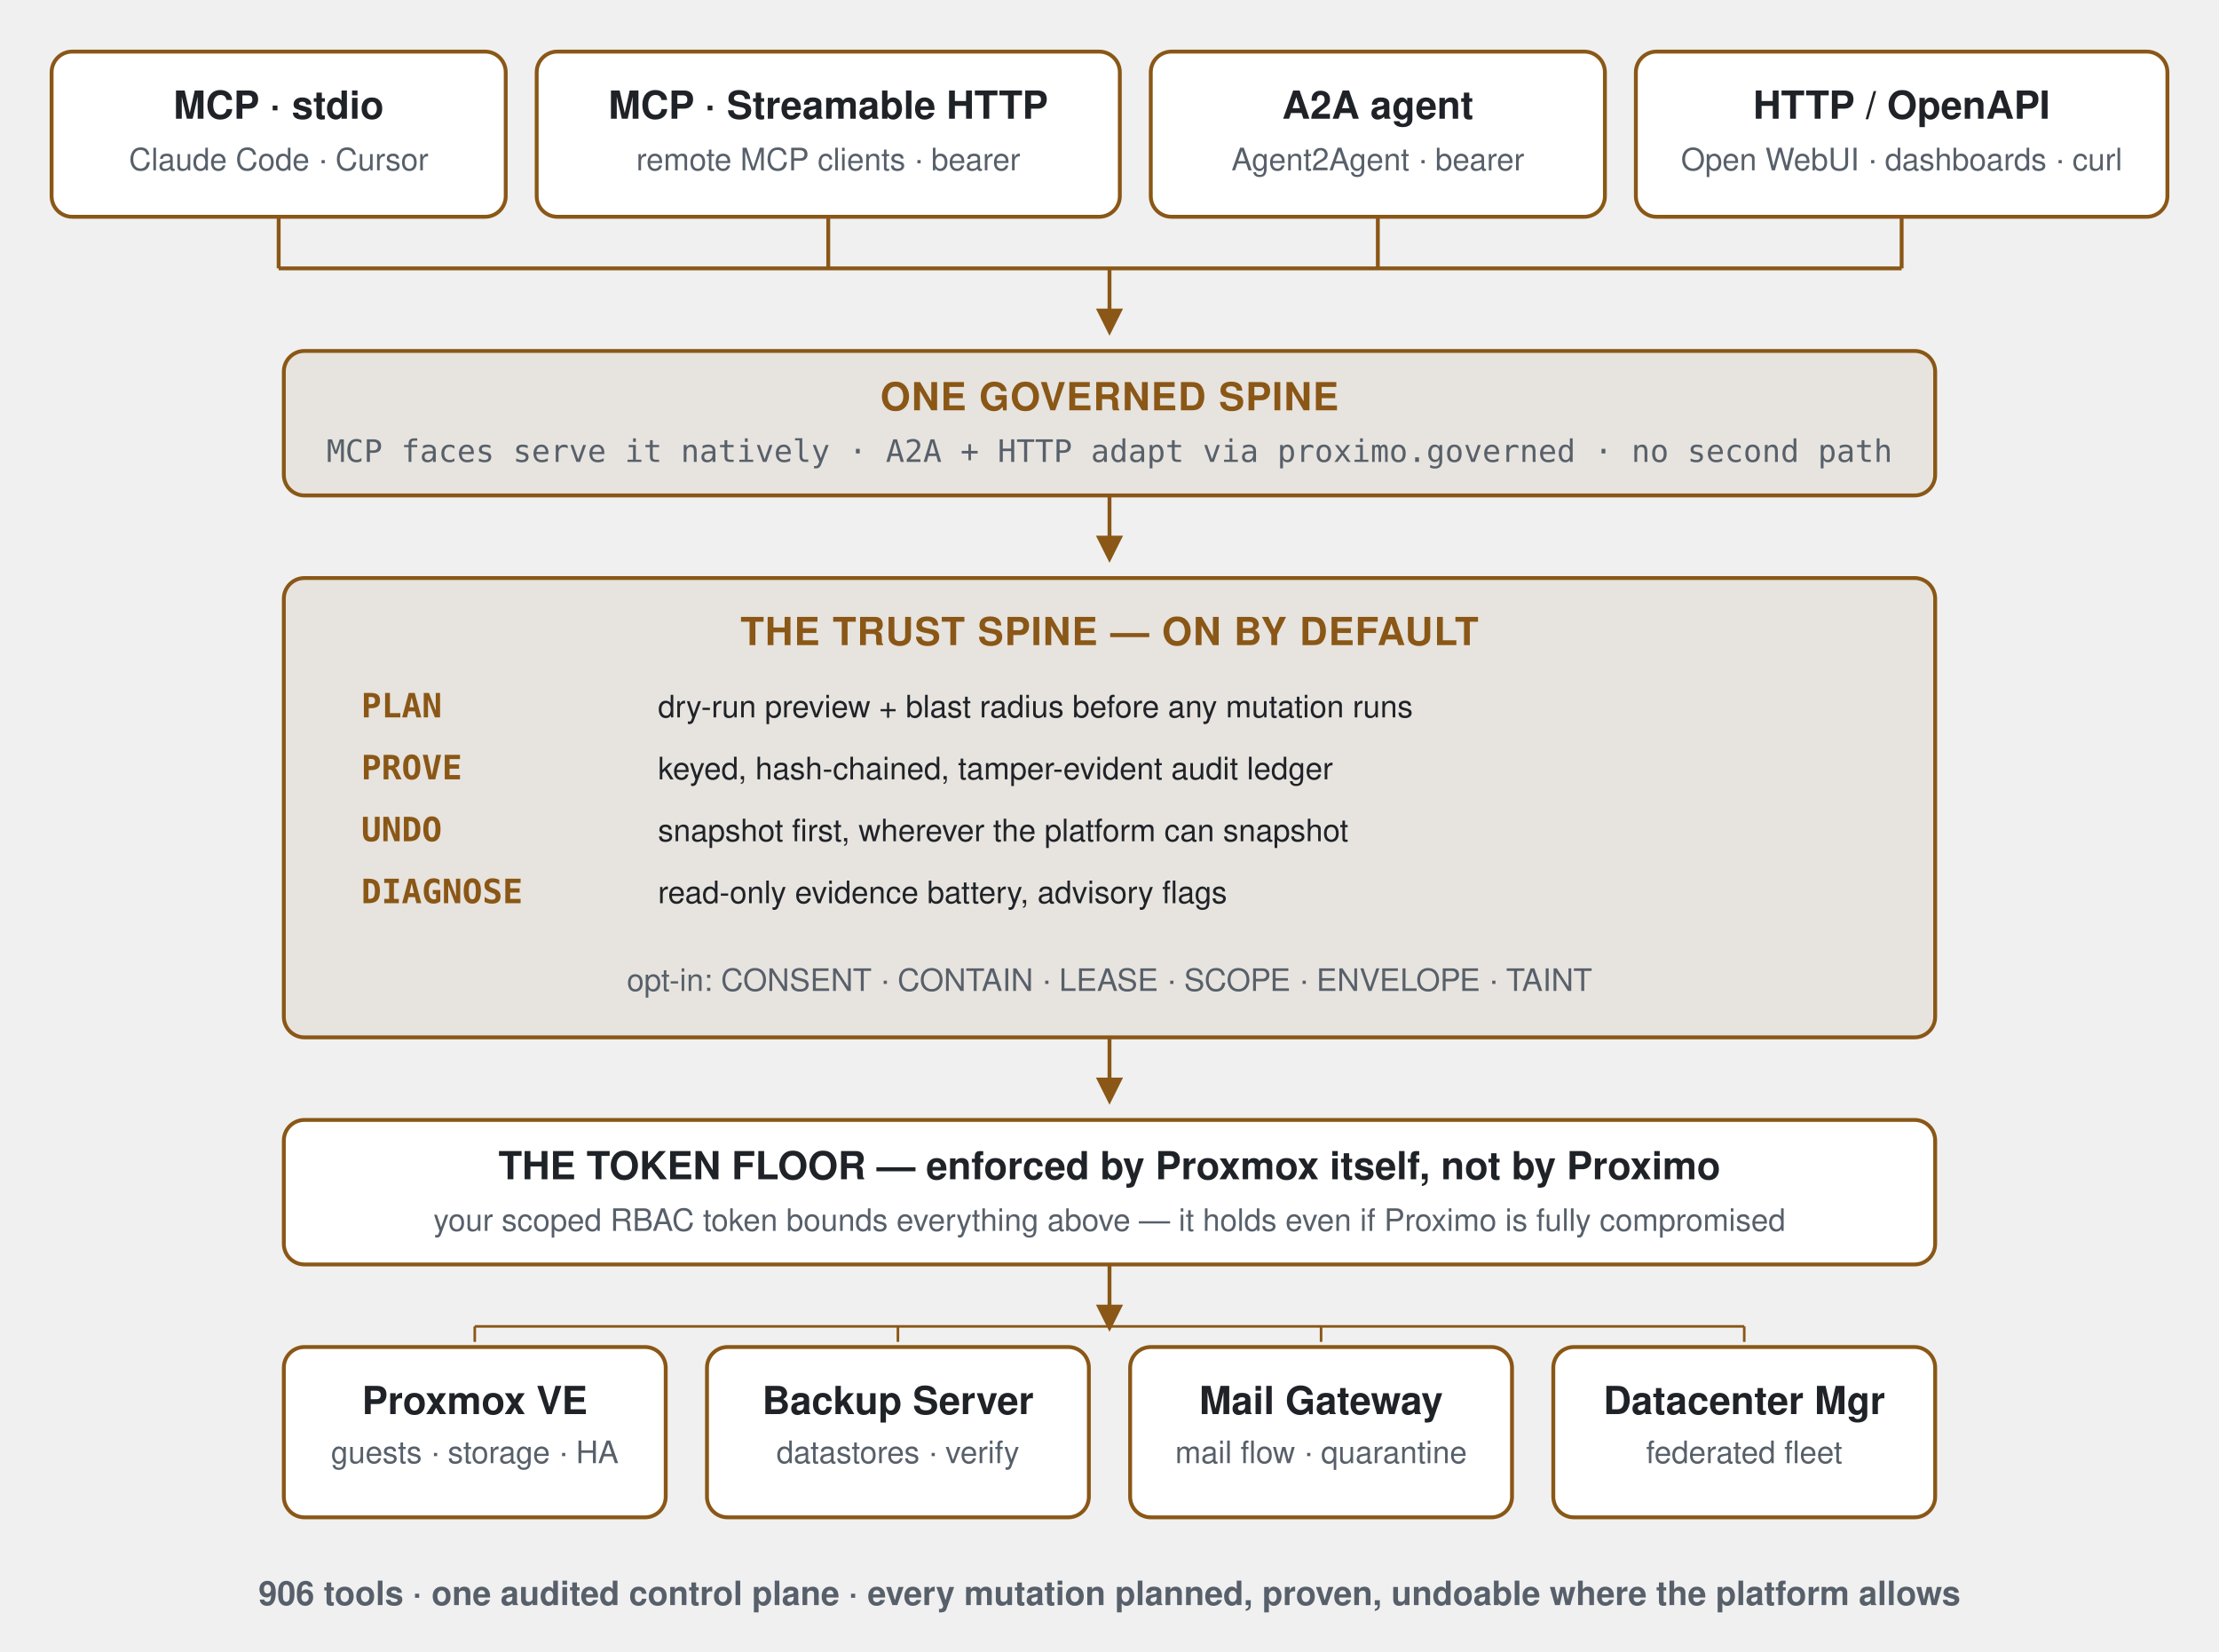
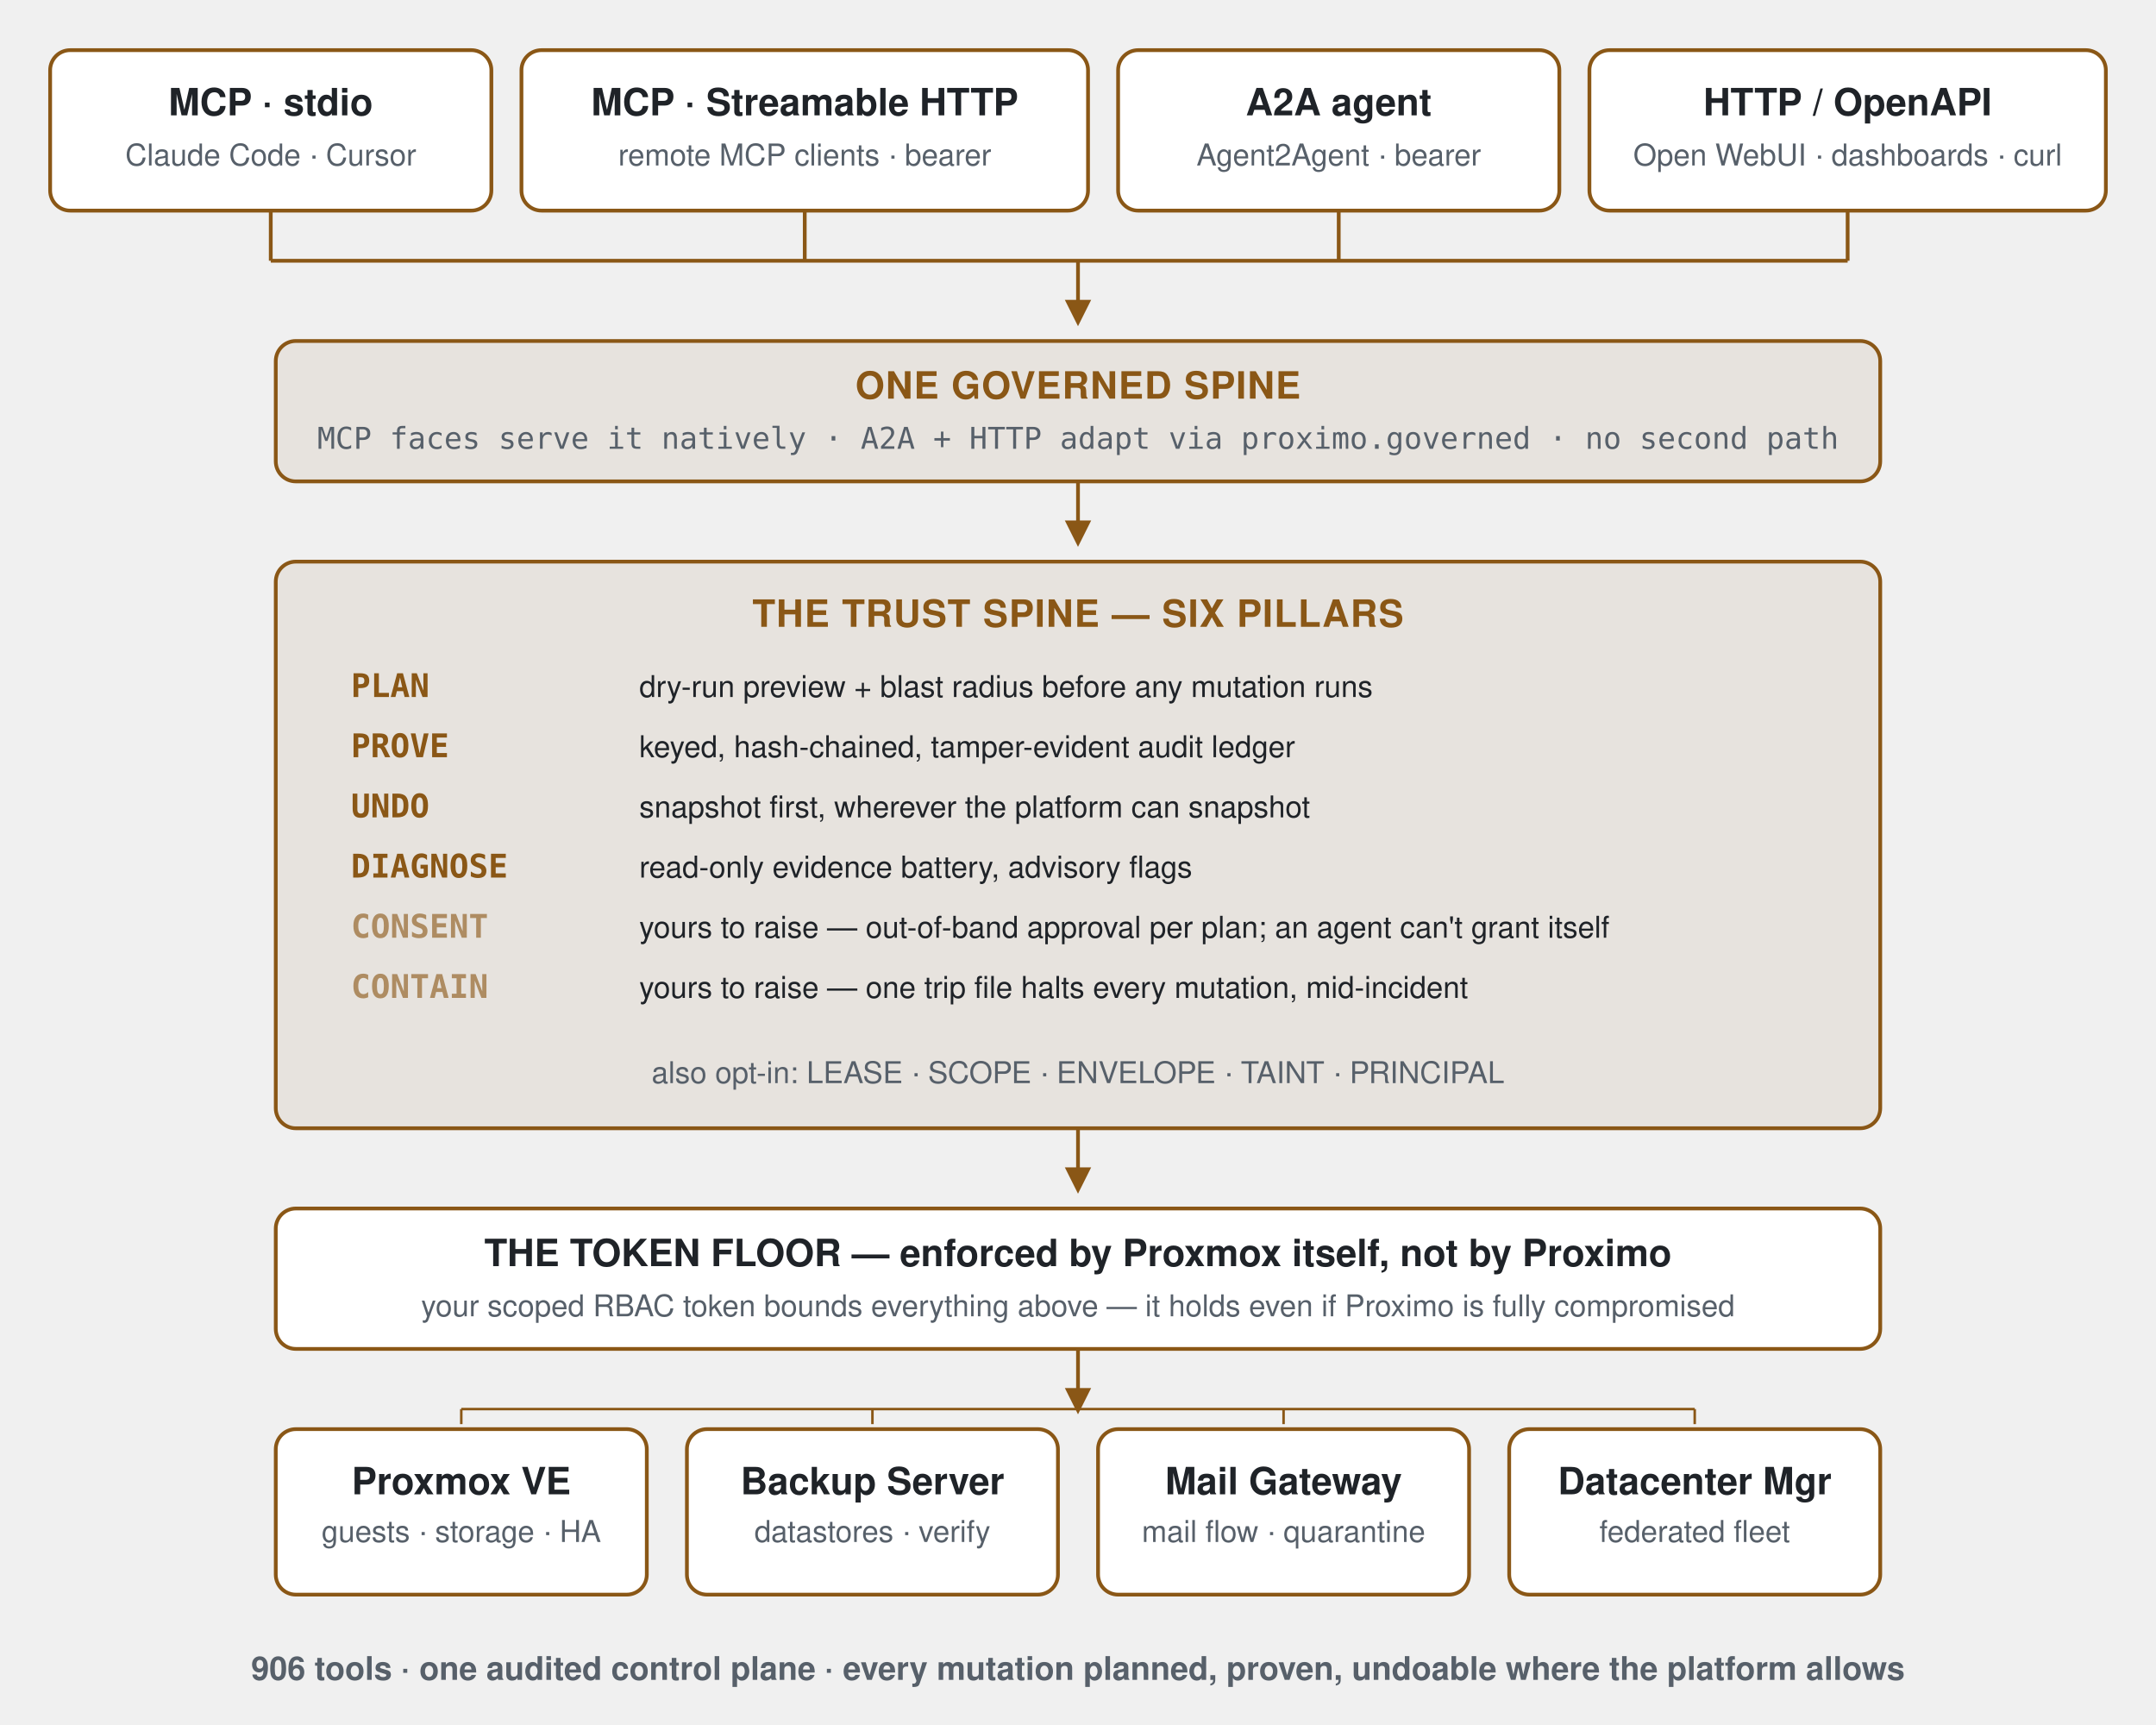
- <svg xmlns="http://www.w3.org/2000/svg" viewBox="0 0 860 640" role="img" aria-label="Proximo architecture: MCP (stdio and Streamable HTTP), A2A, and API clients over one governed spine, the trust spine, the token floor, four Proxmox products">
+ <svg xmlns="http://www.w3.org/2000/svg" viewBox="0 0 860 688" role="img" aria-label="Proximo architecture: MCP (stdio and Streamable HTTP), A2A, and API clients over one governed spine, the six-pillar trust spine (PLAN, PROVE, UNDO, DIAGNOSE standing by default; CONSENT and CONTAIN yours to raise), the token floor, four Proxmox products">
  <style>
    .t  { font: 600 15px -apple-system,'Segoe UI',Helvetica,Arial,sans-serif; fill: #1f2328; }
    .s  { font: 12px -apple-system,'Segoe UI',Helvetica,Arial,sans-serif; fill: #57606a; }
    .m  { font: 12px ui-monospace,SFMono-Regular,Menlo,Consolas,monospace; fill: #57606a; }
    .h  { font: 700 15px -apple-system,'Segoe UI',Helvetica,Arial,sans-serif; fill: #8a5716; letter-spacing: .4px; }
    .p  { font: 600 13px ui-monospace,SFMono-Regular,Menlo,Consolas,monospace; fill: #8a5716; }
+     .po { font: 600 13px ui-monospace,SFMono-Regular,Menlo,Consolas,monospace; fill: #8a5716; opacity: .62; }
    .pd { font: 12px -apple-system,'Segoe UI',Helvetica,Arial,sans-serif; fill: #1f2328; }
    .cap{ font: 600 13px -apple-system,'Segoe UI',Helvetica,Arial,sans-serif; fill: #57606a; }
  </style>
  <defs>
    <marker id="a" viewBox="0 0 10 10" refX="8" refY="5" markerWidth="7" markerHeight="7" orient="auto-start-reverse">
      <path d="M0 0 L10 5 L0 10 z" fill="#8a5716" />
    </marker>
  </defs>
  <rect x="20" y="20" width="176" height="64" rx="8" fill="#ffffff" stroke="#8a5716" stroke-width="1.5" />
  <text x="108" y="46" text-anchor="middle" class="t">MCP · stdio</text>
  <text x="108" y="66" text-anchor="middle" class="s">Claude Code · Cursor</text>
  <rect x="208" y="20" width="226" height="64" rx="8" fill="#ffffff" stroke="#8a5716" stroke-width="1.5" />
  <text x="321" y="46" text-anchor="middle" class="t">MCP · Streamable HTTP</text>
  <text x="321" y="66" text-anchor="middle" class="s">remote MCP clients · bearer</text>
  <rect x="446" y="20" width="176" height="64" rx="8" fill="#ffffff" stroke="#8a5716" stroke-width="1.5" />
  <text x="534" y="46" text-anchor="middle" class="t">A2A agent</text>
  <text x="534" y="66" text-anchor="middle" class="s">Agent2Agent · bearer</text>
  <rect x="634" y="20" width="206" height="64" rx="8" fill="#ffffff" stroke="#8a5716" stroke-width="1.5" />
  <text x="737" y="46" text-anchor="middle" class="t">HTTP / OpenAPI</text>
  <text x="737" y="66" text-anchor="middle" class="s">Open WebUI · dashboards · curl</text>
  <path d="M108 84 V104 M321 84 V104 M534 84 V104 M737 84 V104 M108 104 H737" fill="none" stroke="#8a5716" stroke-width="1.5" />
  <path d="M430 104 V128" fill="none" stroke="#8a5716" stroke-width="1.5" marker-end="url(#a)" />
  <rect x="110" y="136" width="640" height="56" rx="8" fill="#8a571614" stroke="#8a5716" stroke-width="1.5" />
  <text x="430" y="159" text-anchor="middle" class="h">ONE GOVERNED SPINE</text>
  <text x="430" y="179" text-anchor="middle" class="m">MCP faces serve it natively · A2A + HTTP adapt via proximo.governed · no second path</text>
  <path d="M430 192 V216" fill="none" stroke="#8a5716" stroke-width="1.5" marker-end="url(#a)" />
-   <rect x="110" y="224" width="640" height="178" rx="8" fill="#8a571614" stroke="#8a5716" stroke-width="1.5" />
-   <text x="430" y="250" text-anchor="middle" class="h">THE TRUST SPINE — ON BY DEFAULT</text>
+   <rect x="110" y="224" width="640" height="226" rx="8" fill="#8a571614" stroke="#8a5716" stroke-width="1.5" />
+   <text x="430" y="250" text-anchor="middle" class="h">THE TRUST SPINE — SIX PILLARS</text>
  <text x="140" y="278" class="p">PLAN</text>
  <text x="255" y="278" class="pd">dry-run preview + blast radius before any mutation runs</text>
  <text x="140" y="302" class="p">PROVE</text>
  <text x="255" y="302" class="pd">keyed, hash-chained, tamper-evident audit ledger</text>
  <text x="140" y="326" class="p">UNDO</text>
  <text x="255" y="326" class="pd">snapshot first, wherever the platform can snapshot</text>
  <text x="140" y="350" class="p">DIAGNOSE</text>
  <text x="255" y="350" class="pd">read-only evidence battery, advisory flags</text>
-   <text x="430" y="384" text-anchor="middle" class="s">opt-in: CONSENT · CONTAIN · LEASE · SCOPE · ENVELOPE · TAINT</text>
-   <path d="M430 402 V426" fill="none" stroke="#8a5716" stroke-width="1.5" marker-end="url(#a)" />
-   <rect x="110" y="434" width="640" height="56" rx="8" fill="#ffffff" stroke="#8a5716" stroke-width="1.5" />
-   <text x="430" y="457" text-anchor="middle" class="t">THE TOKEN FLOOR — enforced by Proxmox itself, not by Proximo</text>
-   <text x="430" y="477" text-anchor="middle" class="s">your scoped RBAC token bounds everything above — it holds even if Proximo is fully compromised</text>
-   <path d="M430 490 V514" fill="none" stroke="#8a5716" stroke-width="1.5" marker-end="url(#a)" />
-   <path d="M184 514 H676" fill="none" stroke="#8a5716" stroke-width="1" />
-   <path d="M184 514 V520 M348 514 V520 M512 514 V520 M676 514 V520" fill="none" stroke="#8a5716" stroke-width="1" />
-   <rect x="110" y="522" width="148" height="66" rx="8" fill="#ffffff" stroke="#8a5716" stroke-width="1.5" />
-   <text x="184" y="548" text-anchor="middle" class="t">Proxmox VE</text>
-   <text x="184" y="567" text-anchor="middle" class="s">guests · storage · HA</text>
-   <rect x="274" y="522" width="148" height="66" rx="8" fill="#ffffff" stroke="#8a5716" stroke-width="1.5" />
-   <text x="348" y="548" text-anchor="middle" class="t">Backup Server</text>
-   <text x="348" y="567" text-anchor="middle" class="s">datastores · verify</text>
-   <rect x="438" y="522" width="148" height="66" rx="8" fill="#ffffff" stroke="#8a5716" stroke-width="1.5" />
-   <text x="512" y="548" text-anchor="middle" class="t">Mail Gateway</text>
-   <text x="512" y="567" text-anchor="middle" class="s">mail flow · quarantine</text>
-   <rect x="602" y="522" width="148" height="66" rx="8" fill="#ffffff" stroke="#8a5716" stroke-width="1.5" />
-   <text x="676" y="548" text-anchor="middle" class="t">Datacenter Mgr</text>
-   <text x="676" y="567" text-anchor="middle" class="s">federated fleet</text>
-   <text x="430" y="622" text-anchor="middle" class="cap">906 tools · one audited control plane · every mutation planned, proven, undoable where the platform allows</text>
+   <text x="140" y="374" class="po">CONSENT</text>
+   <text x="255" y="374" class="pd">yours to raise — out-of-band approval per plan; an agent can't grant itself</text>
+   <text x="140" y="398" class="po">CONTAIN</text>
+   <text x="255" y="398" class="pd">yours to raise — one trip file halts every mutation, mid-incident</text>
+   <text x="430" y="432" text-anchor="middle" class="s">also opt-in: LEASE · SCOPE · ENVELOPE · TAINT · PRINCIPAL</text>
+   <path d="M430 450 V474" fill="none" stroke="#8a5716" stroke-width="1.5" marker-end="url(#a)" />
+   <rect x="110" y="482" width="640" height="56" rx="8" fill="#ffffff" stroke="#8a5716" stroke-width="1.5" />
+   <text x="430" y="505" text-anchor="middle" class="t">THE TOKEN FLOOR — enforced by Proxmox itself, not by Proximo</text>
+   <text x="430" y="525" text-anchor="middle" class="s">your scoped RBAC token bounds everything above — it holds even if Proximo is fully compromised</text>
+   <path d="M430 538 V562" fill="none" stroke="#8a5716" stroke-width="1.5" marker-end="url(#a)" />
+   <path d="M184 562 H676" fill="none" stroke="#8a5716" stroke-width="1" />
+   <path d="M184 562 V568 M348 562 V568 M512 562 V568 M676 562 V568" fill="none" stroke="#8a5716" stroke-width="1" />
+   <rect x="110" y="570" width="148" height="66" rx="8" fill="#ffffff" stroke="#8a5716" stroke-width="1.5" />
+   <text x="184" y="596" text-anchor="middle" class="t">Proxmox VE</text>
+   <text x="184" y="615" text-anchor="middle" class="s">guests · storage · HA</text>
+   <rect x="274" y="570" width="148" height="66" rx="8" fill="#ffffff" stroke="#8a5716" stroke-width="1.5" />
+   <text x="348" y="596" text-anchor="middle" class="t">Backup Server</text>
+   <text x="348" y="615" text-anchor="middle" class="s">datastores · verify</text>
+   <rect x="438" y="570" width="148" height="66" rx="8" fill="#ffffff" stroke="#8a5716" stroke-width="1.5" />
+   <text x="512" y="596" text-anchor="middle" class="t">Mail Gateway</text>
+   <text x="512" y="615" text-anchor="middle" class="s">mail flow · quarantine</text>
+   <rect x="602" y="570" width="148" height="66" rx="8" fill="#ffffff" stroke="#8a5716" stroke-width="1.5" />
+   <text x="676" y="596" text-anchor="middle" class="t">Datacenter Mgr</text>
+   <text x="676" y="615" text-anchor="middle" class="s">federated fleet</text>
+   <text x="430" y="670" text-anchor="middle" class="cap">906 tools · one audited control plane · every mutation planned, proven, undoable where the platform allows</text>
</svg>
